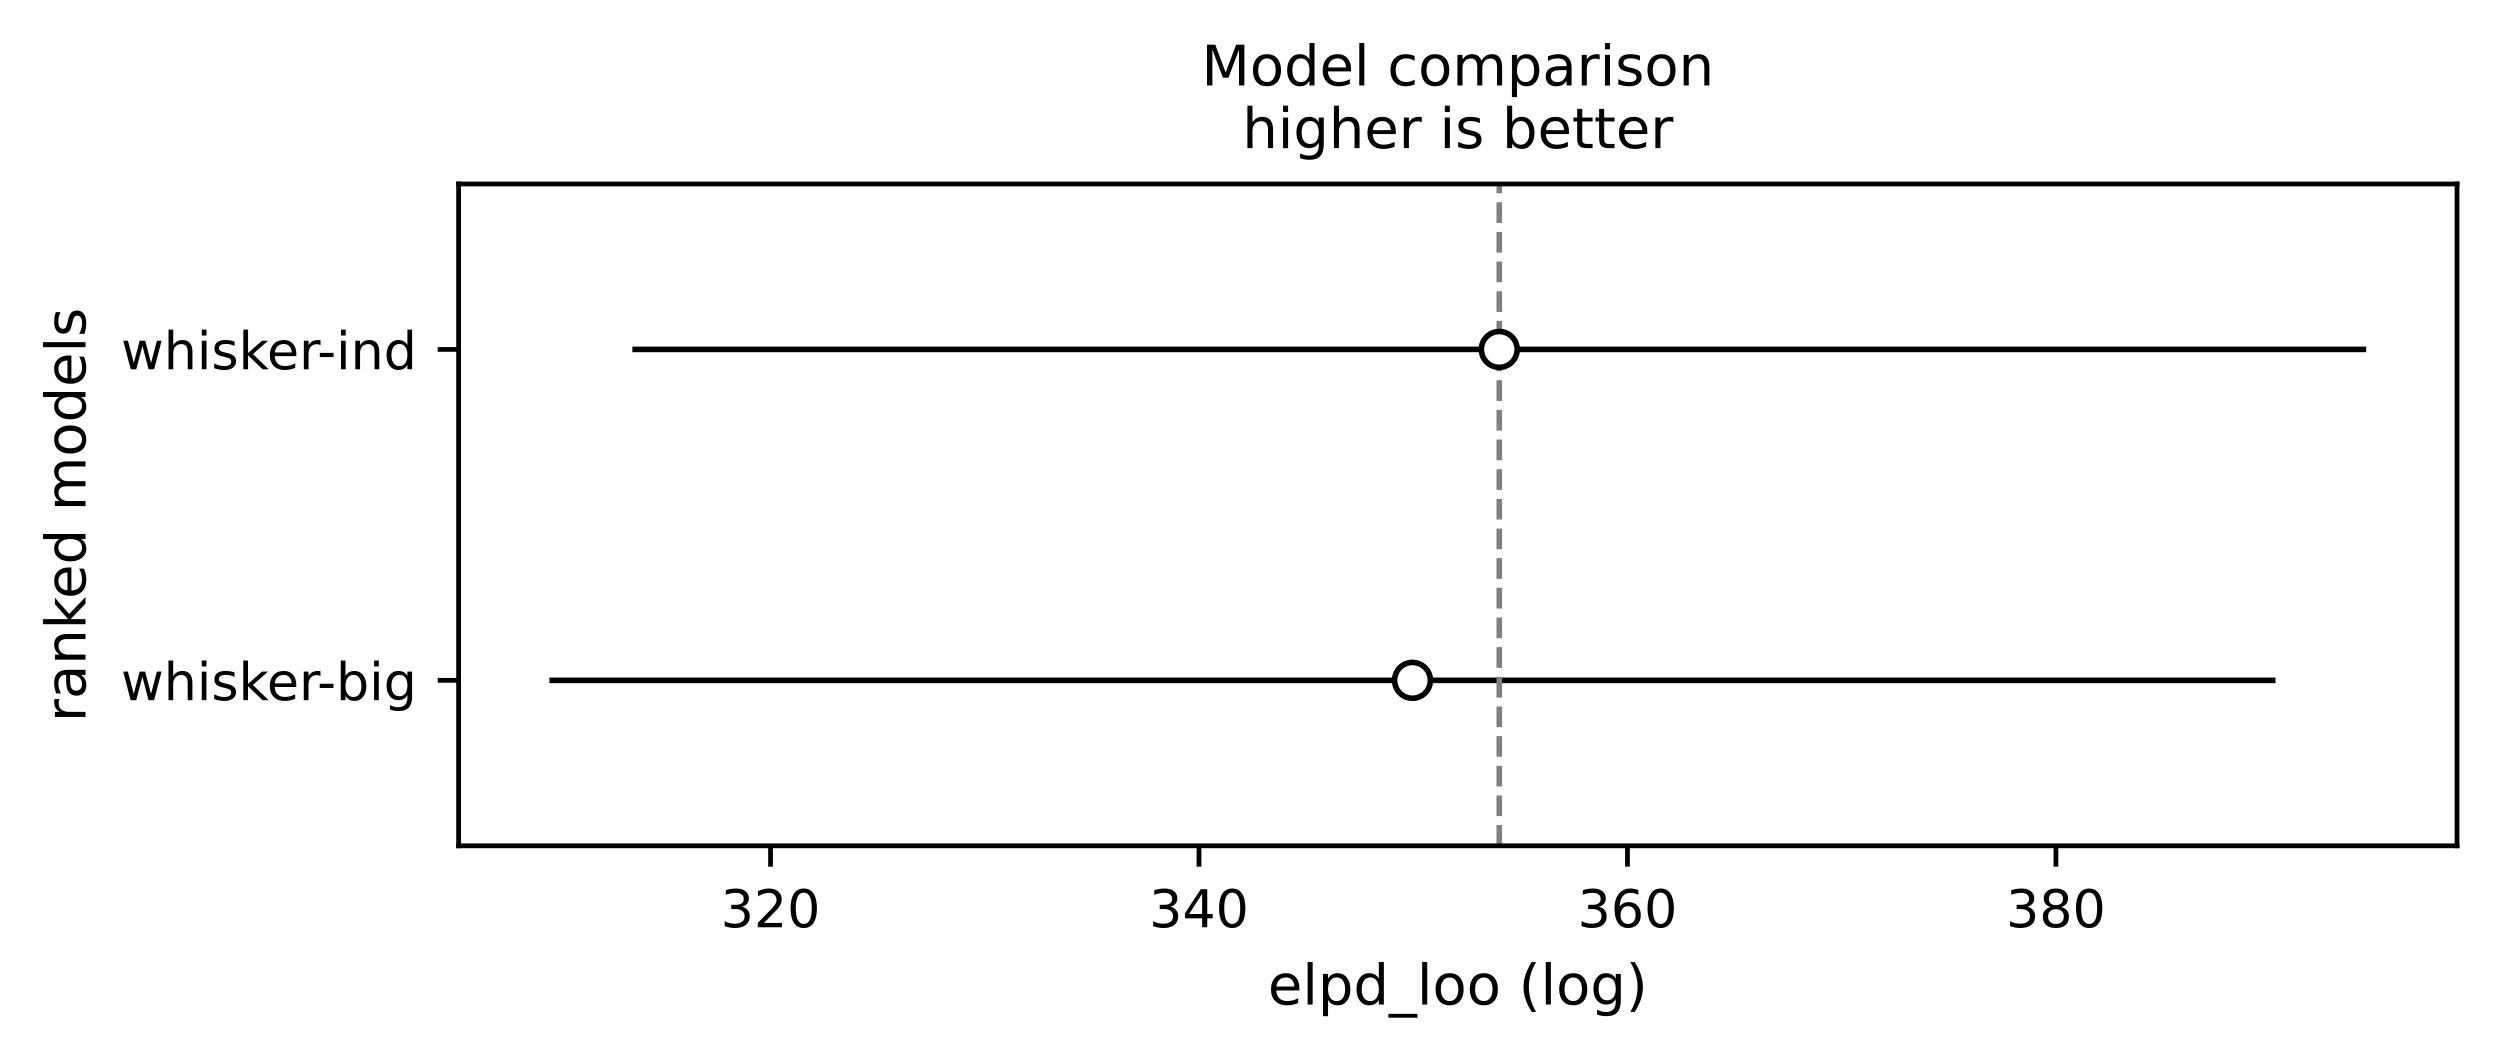
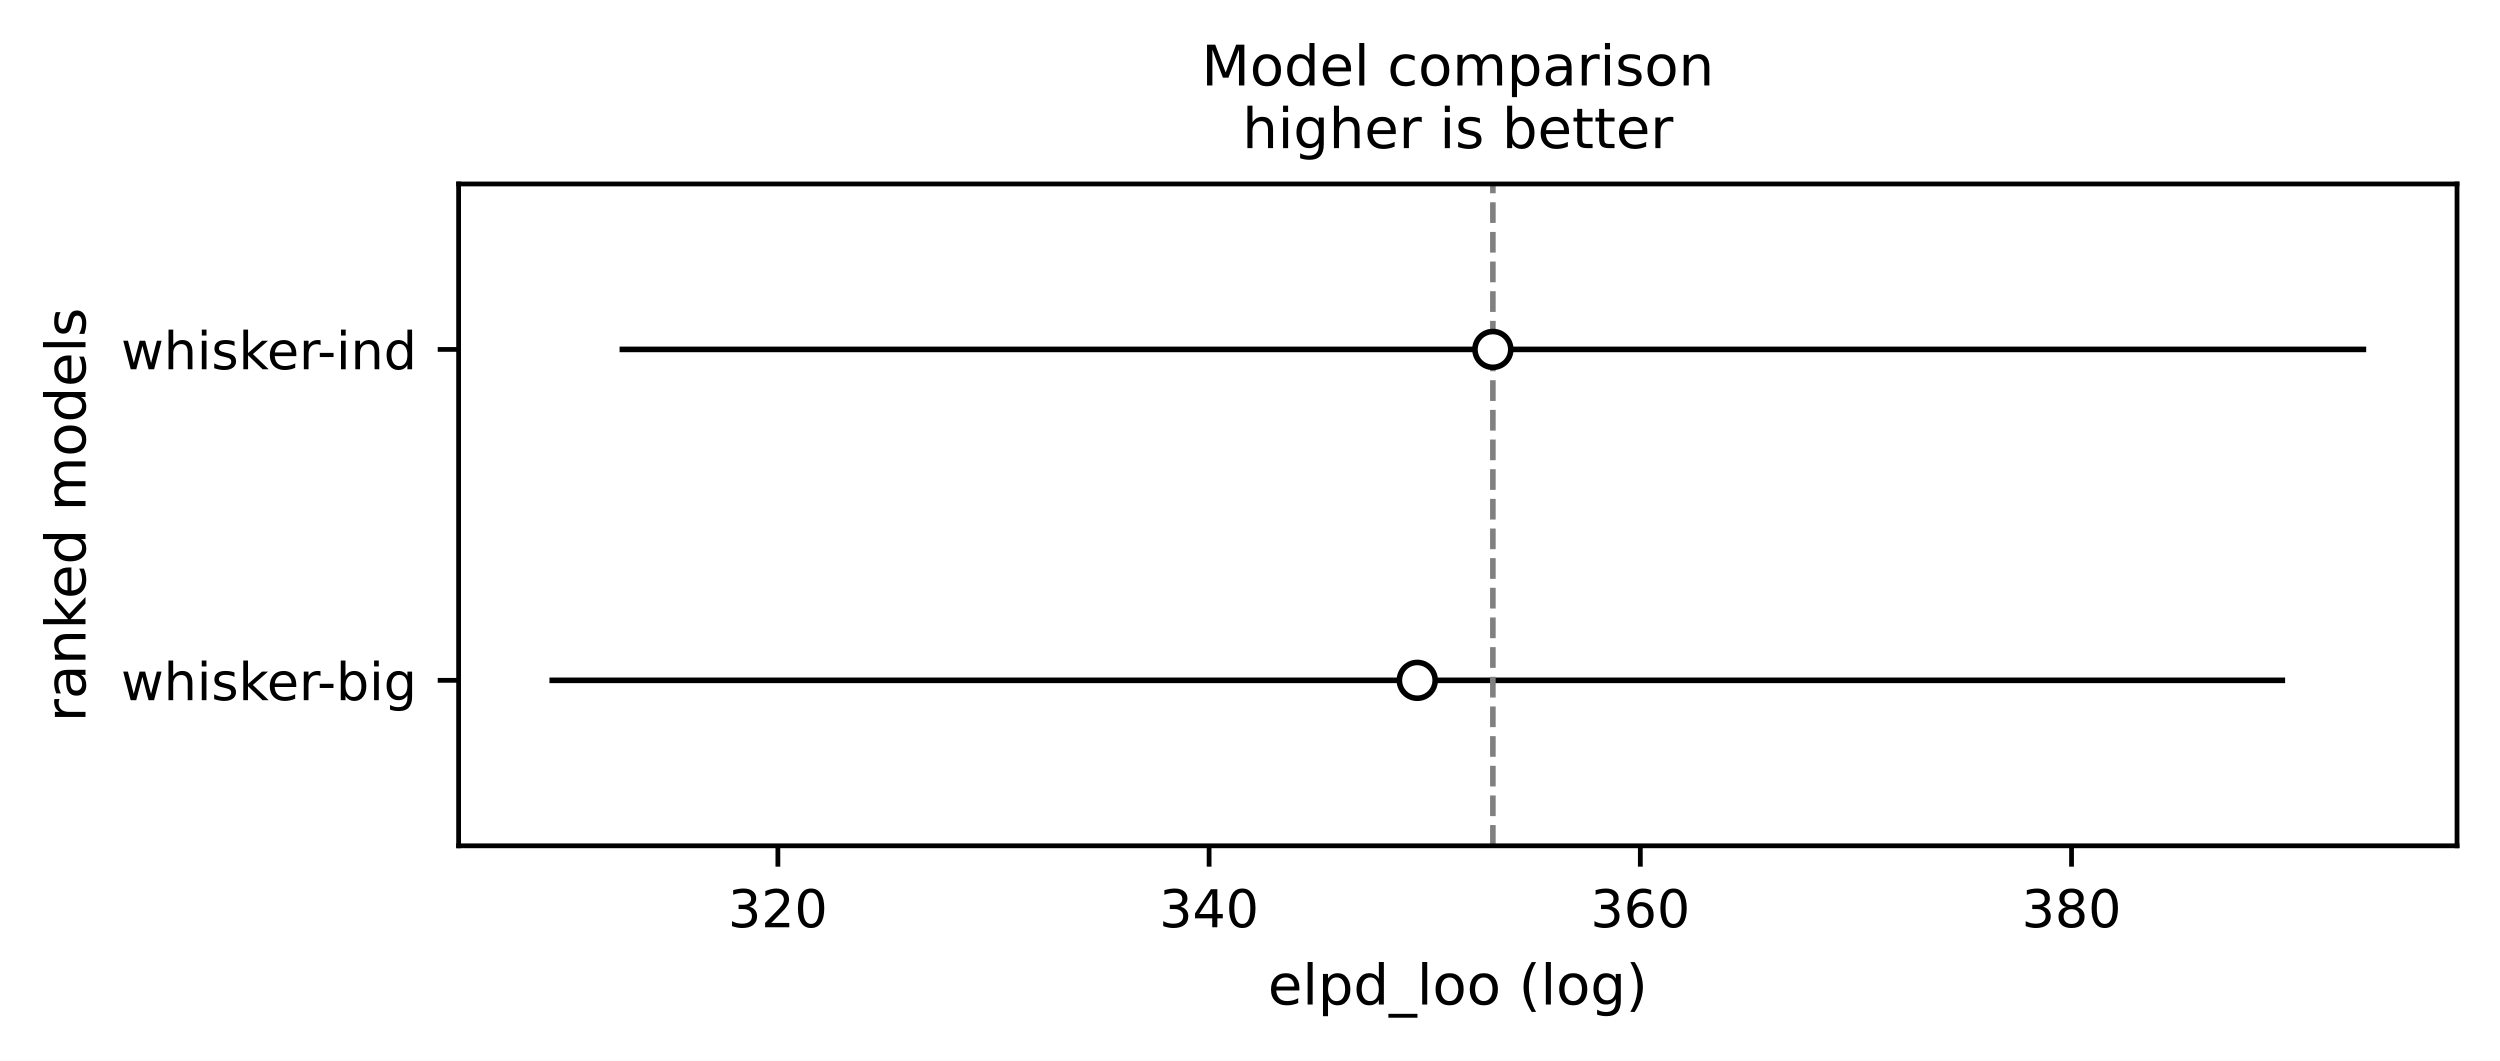
<svg xmlns="http://www.w3.org/2000/svg" xmlns:xlink="http://www.w3.org/1999/xlink" width="418.834pt" height="177.704pt" viewBox="0 0 418.834 177.704" version="1.1">
  <defs>
    <style type="text/css">*{stroke-linejoin: round; stroke-linecap: butt}</style>
  </defs>
  <g id="figure_1">
    <g id="patch_1">
      <path d="M 0 177.704  L 418.834 177.704  L 418.834 0  L 0 0  z " style="fill: #ffffff" />
    </g>
    <g id="axes_1">
      <g id="patch_2">
        <path d="M 76.834 141.701  L 411.634 141.701  L 411.634 30.821  L 76.834 30.821  z " style="fill: #ffffff" />
      </g>
      <g id="matplotlib.axis_1">
        <g id="xtick_1">
          <g id="line2d_1">
            <defs>
-               <path id="m1686ad922b" d="M 0 0  L 0 3.5  " style="stroke: #000000; stroke-width: 0.8" />
-             </defs>
-             <g>
-               <use xlink:href="#m1686ad922b" x="129.092" y="141.701" style="stroke: #000000; stroke-width: 0.8" />
+               <path id="m24dd8e12d1" d="M 0 0  L 0 3.5  " style="stroke: #000000; stroke-width: 0.8" />
+             </defs>
+             <g>
+               <use xlink:href="#m24dd8e12d1" x="130.321" y="141.701" style="stroke: #000000; stroke-width: 0.8" />
            </g>
          </g>
          <g id="text_1">
-             <g transform="translate(120.7409 155.3501) scale(0.0875 -0.0875)">
+             <g transform="translate(121.9702 155.3501) scale(0.0875 -0.0875)">
              <defs>
                <path id="DejaVuSans-33" d="M 2597 2516  Q 3050 2419 3304 2112  Q 3559 1806 3559 1356  Q 3559 666 3084 287  Q 2609 -91 1734 -91  Q 1441 -91 1130 -33  Q 819 25 488 141  L 488 750  Q 750 597 1062 519  Q 1375 441 1716 441  Q 2309 441 2620 675  Q 2931 909 2931 1356  Q 2931 1769 2642 2001  Q 2353 2234 1838 2234  L 1294 2234  L 1294 2753  L 1863 2753  Q 2328 2753 2575 2939  Q 2822 3125 2822 3475  Q 2822 3834 2567 4026  Q 2313 4219 1838 4219  Q 1578 4219 1281 4162  Q 984 4106 628 3988  L 628 4550  Q 988 4650 1302 4700  Q 1616 4750 1894 4750  Q 2613 4750 3031 4423  Q 3450 4097 3450 3541  Q 3450 3153 3228 2886  Q 3006 2619 2597 2516  z " transform="scale(0.015625)" />
                <path id="DejaVuSans-32" d="M 1228 531  L 3431 531  L 3431 0  L 469 0  L 469 531  Q 828 903 1448 1529  Q 2069 2156 2228 2338  Q 2531 2678 2651 2914  Q 2772 3150 2772 3378  Q 2772 3750 2511 3984  Q 2250 4219 1831 4219  Q 1534 4219 1204 4116  Q 875 4013 500 3803  L 500 4441  Q 881 4594 1212 4672  Q 1544 4750 1819 4750  Q 2544 4750 2975 4387  Q 3406 4025 3406 3419  Q 3406 3131 3298 2873  Q 3191 2616 2906 2266  Q 2828 2175 2409 1742  Q 1991 1309 1228 531  z " transform="scale(0.015625)" />
                <path id="DejaVuSans-30" d="M 2034 4250  Q 1547 4250 1301 3770  Q 1056 3291 1056 2328  Q 1056 1369 1301 889  Q 1547 409 2034 409  Q 2525 409 2770 889  Q 3016 1369 3016 2328  Q 3016 3291 2770 3770  Q 2525 4250 2034 4250  z M 2034 4750  Q 2819 4750 3233 4129  Q 3647 3509 3647 2328  Q 3647 1150 3233 529  Q 2819 -91 2034 -91  Q 1250 -91 836 529  Q 422 1150 422 2328  Q 422 3509 836 4129  Q 1250 4750 2034 4750  z " transform="scale(0.015625)" />
              </defs>
              <use xlink:href="#DejaVuSans-33" />
              <use xlink:href="#DejaVuSans-32" x="63.623" />
              <use xlink:href="#DejaVuSans-30" x="127.246" />
            </g>
          </g>
        </g>
        <g id="xtick_2">
          <g id="line2d_2">
            <g>
-               <use xlink:href="#m1686ad922b" x="200.873" y="141.701" style="stroke: #000000; stroke-width: 0.8" />
+               <use xlink:href="#m24dd8e12d1" x="202.565" y="141.701" style="stroke: #000000; stroke-width: 0.8" />
            </g>
          </g>
          <g id="text_2">
-             <g transform="translate(192.5226 155.3501) scale(0.0875 -0.0875)">
+             <g transform="translate(194.2145 155.3501) scale(0.0875 -0.0875)">
              <defs>
                <path id="DejaVuSans-34" d="M 2419 4116  L 825 1625  L 2419 1625  L 2419 4116  z M 2253 4666  L 3047 4666  L 3047 1625  L 3713 1625  L 3713 1100  L 3047 1100  L 3047 0  L 2419 0  L 2419 1100  L 313 1100  L 313 1709  L 2253 4666  z " transform="scale(0.015625)" />
              </defs>
              <use xlink:href="#DejaVuSans-33" />
              <use xlink:href="#DejaVuSans-34" x="63.623" />
              <use xlink:href="#DejaVuSans-30" x="127.246" />
            </g>
          </g>
        </g>
        <g id="xtick_3">
          <g id="line2d_3">
            <g>
-               <use xlink:href="#m1686ad922b" x="272.655" y="141.701" style="stroke: #000000; stroke-width: 0.8" />
+               <use xlink:href="#m24dd8e12d1" x="274.81" y="141.701" style="stroke: #000000; stroke-width: 0.8" />
            </g>
          </g>
          <g id="text_3">
-             <g transform="translate(264.3043 155.3501) scale(0.0875 -0.0875)">
+             <g transform="translate(266.4587 155.3501) scale(0.0875 -0.0875)">
              <defs>
                <path id="DejaVuSans-36" d="M 2113 2584  Q 1688 2584 1439 2293  Q 1191 2003 1191 1497  Q 1191 994 1439 701  Q 1688 409 2113 409  Q 2538 409 2786 701  Q 3034 994 3034 1497  Q 3034 2003 2786 2293  Q 2538 2584 2113 2584  z M 3366 4563  L 3366 3988  Q 3128 4100 2886 4159  Q 2644 4219 2406 4219  Q 1781 4219 1451 3797  Q 1122 3375 1075 2522  Q 1259 2794 1537 2939  Q 1816 3084 2150 3084  Q 2853 3084 3261 2657  Q 3669 2231 3669 1497  Q 3669 778 3244 343  Q 2819 -91 2113 -91  Q 1303 -91 875 529  Q 447 1150 447 2328  Q 447 3434 972 4092  Q 1497 4750 2381 4750  Q 2619 4750 2861 4703  Q 3103 4656 3366 4563  z " transform="scale(0.015625)" />
              </defs>
              <use xlink:href="#DejaVuSans-33" />
              <use xlink:href="#DejaVuSans-36" x="63.623" />
              <use xlink:href="#DejaVuSans-30" x="127.246" />
            </g>
          </g>
        </g>
        <g id="xtick_4">
          <g id="line2d_4">
            <g>
-               <use xlink:href="#m1686ad922b" x="344.437" y="141.701" style="stroke: #000000; stroke-width: 0.8" />
+               <use xlink:href="#m24dd8e12d1" x="347.054" y="141.701" style="stroke: #000000; stroke-width: 0.8" />
            </g>
          </g>
          <g id="text_4">
-             <g transform="translate(336.086 155.3501) scale(0.0875 -0.0875)">
+             <g transform="translate(338.703 155.3501) scale(0.0875 -0.0875)">
              <defs>
                <path id="DejaVuSans-38" d="M 2034 2216  Q 1584 2216 1326 1975  Q 1069 1734 1069 1313  Q 1069 891 1326 650  Q 1584 409 2034 409  Q 2484 409 2743 651  Q 3003 894 3003 1313  Q 3003 1734 2745 1975  Q 2488 2216 2034 2216  z M 1403 2484  Q 997 2584 770 2862  Q 544 3141 544 3541  Q 544 4100 942 4425  Q 1341 4750 2034 4750  Q 2731 4750 3128 4425  Q 3525 4100 3525 3541  Q 3525 3141 3298 2862  Q 3072 2584 2669 2484  Q 3125 2378 3379 2068  Q 3634 1759 3634 1313  Q 3634 634 3220 271  Q 2806 -91 2034 -91  Q 1263 -91 848 271  Q 434 634 434 1313  Q 434 1759 690 2068  Q 947 2378 1403 2484  z M 1172 3481  Q 1172 3119 1398 2916  Q 1625 2713 2034 2713  Q 2441 2713 2670 2916  Q 2900 3119 2900 3481  Q 2900 3844 2670 4047  Q 2441 4250 2034 4250  Q 1625 4250 1398 4047  Q 1172 3844 1172 3481  z " transform="scale(0.015625)" />
              </defs>
              <use xlink:href="#DejaVuSans-33" />
              <use xlink:href="#DejaVuSans-38" x="63.623" />
              <use xlink:href="#DejaVuSans-30" x="127.246" />
            </g>
          </g>
        </g>
        <g id="text_5">
          <g transform="translate(212.4196 168.2934) scale(0.09375 -0.09375)">
            <defs>
              <path id="DejaVuSans-65" d="M 3597 1894  L 3597 1613  L 953 1613  Q 991 1019 1311 708  Q 1631 397 2203 397  Q 2534 397 2845 478  Q 3156 559 3463 722  L 3463 178  Q 3153 47 2828 -22  Q 2503 -91 2169 -91  Q 1331 -91 842 396  Q 353 884 353 1716  Q 353 2575 817 3079  Q 1281 3584 2069 3584  Q 2775 3584 3186 3129  Q 3597 2675 3597 1894  z M 3022 2063  Q 3016 2534 2758 2815  Q 2500 3097 2075 3097  Q 1594 3097 1305 2825  Q 1016 2553 972 2059  L 3022 2063  z " transform="scale(0.015625)" />
              <path id="DejaVuSans-6c" d="M 603 4863  L 1178 4863  L 1178 0  L 603 0  L 603 4863  z " transform="scale(0.015625)" />
              <path id="DejaVuSans-70" d="M 1159 525  L 1159 -1331  L 581 -1331  L 581 3500  L 1159 3500  L 1159 2969  Q 1341 3281 1617 3432  Q 1894 3584 2278 3584  Q 2916 3584 3314 3078  Q 3713 2572 3713 1747  Q 3713 922 3314 415  Q 2916 -91 2278 -91  Q 1894 -91 1617 61  Q 1341 213 1159 525  z M 3116 1747  Q 3116 2381 2855 2742  Q 2594 3103 2138 3103  Q 1681 3103 1420 2742  Q 1159 2381 1159 1747  Q 1159 1113 1420 752  Q 1681 391 2138 391  Q 2594 391 2855 752  Q 3116 1113 3116 1747  z " transform="scale(0.015625)" />
              <path id="DejaVuSans-64" d="M 2906 2969  L 2906 4863  L 3481 4863  L 3481 0  L 2906 0  L 2906 525  Q 2725 213 2448 61  Q 2172 -91 1784 -91  Q 1150 -91 751 415  Q 353 922 353 1747  Q 353 2572 751 3078  Q 1150 3584 1784 3584  Q 2172 3584 2448 3432  Q 2725 3281 2906 2969  z M 947 1747  Q 947 1113 1208 752  Q 1469 391 1925 391  Q 2381 391 2643 752  Q 2906 1113 2906 1747  Q 2906 2381 2643 2742  Q 2381 3103 1925 3103  Q 1469 3103 1208 2742  Q 947 2381 947 1747  z " transform="scale(0.015625)" />
              <path id="DejaVuSans-5f" d="M 3263 -1063  L 3263 -1509  L -63 -1509  L -63 -1063  L 3263 -1063  z " transform="scale(0.015625)" />
              <path id="DejaVuSans-6f" d="M 1959 3097  Q 1497 3097 1228 2736  Q 959 2375 959 1747  Q 959 1119 1226 758  Q 1494 397 1959 397  Q 2419 397 2687 759  Q 2956 1122 2956 1747  Q 2956 2369 2687 2733  Q 2419 3097 1959 3097  z M 1959 3584  Q 2709 3584 3137 3096  Q 3566 2609 3566 1747  Q 3566 888 3137 398  Q 2709 -91 1959 -91  Q 1206 -91 779 398  Q 353 888 353 1747  Q 353 2609 779 3096  Q 1206 3584 1959 3584  z " transform="scale(0.015625)" />
              <path id="DejaVuSans-20" transform="scale(0.015625)" />
              <path id="DejaVuSans-28" d="M 1984 4856  Q 1566 4138 1362 3434  Q 1159 2731 1159 2009  Q 1159 1288 1364 580  Q 1569 -128 1984 -844  L 1484 -844  Q 1016 -109 783 600  Q 550 1309 550 2009  Q 550 2706 781 3412  Q 1013 4119 1484 4856  L 1984 4856  z " transform="scale(0.015625)" />
              <path id="DejaVuSans-67" d="M 2906 1791  Q 2906 2416 2648 2759  Q 2391 3103 1925 3103  Q 1463 3103 1205 2759  Q 947 2416 947 1791  Q 947 1169 1205 825  Q 1463 481 1925 481  Q 2391 481 2648 825  Q 2906 1169 2906 1791  z M 3481 434  Q 3481 -459 3084 -895  Q 2688 -1331 1869 -1331  Q 1566 -1331 1297 -1286  Q 1028 -1241 775 -1147  L 775 -588  Q 1028 -725 1275 -790  Q 1522 -856 1778 -856  Q 2344 -856 2625 -561  Q 2906 -266 2906 331  L 2906 616  Q 2728 306 2450 153  Q 2172 0 1784 0  Q 1141 0 747 490  Q 353 981 353 1791  Q 353 2603 747 3093  Q 1141 3584 1784 3584  Q 2172 3584 2450 3431  Q 2728 3278 2906 2969  L 2906 3500  L 3481 3500  L 3481 434  z " transform="scale(0.015625)" />
              <path id="DejaVuSans-29" d="M 513 4856  L 1013 4856  Q 1481 4119 1714 3412  Q 1947 2706 1947 2009  Q 1947 1309 1714 600  Q 1481 -109 1013 -844  L 513 -844  Q 928 -128 1133 580  Q 1338 1288 1338 2009  Q 1338 2731 1133 3434  Q 928 4138 513 4856  z " transform="scale(0.015625)" />
            </defs>
            <use xlink:href="#DejaVuSans-65" />
            <use xlink:href="#DejaVuSans-6c" x="61.523" />
            <use xlink:href="#DejaVuSans-70" x="89.307" />
            <use xlink:href="#DejaVuSans-64" x="152.783" />
            <use xlink:href="#DejaVuSans-5f" x="216.26" />
            <use xlink:href="#DejaVuSans-6c" x="266.26" />
            <use xlink:href="#DejaVuSans-6f" x="294.043" />
            <use xlink:href="#DejaVuSans-6f" x="355.225" />
            <use xlink:href="#DejaVuSans-20" x="416.406" />
            <use xlink:href="#DejaVuSans-28" x="448.193" />
            <use xlink:href="#DejaVuSans-6c" x="487.207" />
            <use xlink:href="#DejaVuSans-6f" x="514.99" />
            <use xlink:href="#DejaVuSans-67" x="576.172" />
            <use xlink:href="#DejaVuSans-29" x="639.648" />
          </g>
        </g>
      </g>
      <g id="matplotlib.axis_2">
        <g id="ytick_1">
          <g id="line2d_5">
            <defs>
-               <path id="md71c3077c3" d="M 0 0  L -3.5 0  " style="stroke: #000000; stroke-width: 0.8" />
-             </defs>
-             <g>
-               <use xlink:href="#md71c3077c3" x="76.834" y="58.541" style="stroke: #000000; stroke-width: 0.8" />
+               <path id="m6d4c9c0b61" d="M 0 0  L -3.5 0  " style="stroke: #000000; stroke-width: 0.8" />
+             </defs>
+             <g>
+               <use xlink:href="#m6d4c9c0b61" x="76.834" y="58.541" style="stroke: #000000; stroke-width: 0.8" />
            </g>
          </g>
          <g id="text_6">
            <g transform="translate(20.28281 61.8658) scale(0.0875 -0.0875)">
              <defs>
                <path id="DejaVuSans-77" d="M 269 3500  L 844 3500  L 1563 769  L 2278 3500  L 2956 3500  L 3675 769  L 4391 3500  L 4966 3500  L 4050 0  L 3372 0  L 2619 2869  L 1863 0  L 1184 0  L 269 3500  z " transform="scale(0.015625)" />
                <path id="DejaVuSans-68" d="M 3513 2113  L 3513 0  L 2938 0  L 2938 2094  Q 2938 2591 2744 2837  Q 2550 3084 2163 3084  Q 1697 3084 1428 2787  Q 1159 2491 1159 1978  L 1159 0  L 581 0  L 581 4863  L 1159 4863  L 1159 2956  Q 1366 3272 1645 3428  Q 1925 3584 2291 3584  Q 2894 3584 3203 3211  Q 3513 2838 3513 2113  z " transform="scale(0.015625)" />
                <path id="DejaVuSans-69" d="M 603 3500  L 1178 3500  L 1178 0  L 603 0  L 603 3500  z M 603 4863  L 1178 4863  L 1178 4134  L 603 4134  L 603 4863  z " transform="scale(0.015625)" />
                <path id="DejaVuSans-73" d="M 2834 3397  L 2834 2853  Q 2591 2978 2328 3040  Q 2066 3103 1784 3103  Q 1356 3103 1142 2972  Q 928 2841 928 2578  Q 928 2378 1081 2264  Q 1234 2150 1697 2047  L 1894 2003  Q 2506 1872 2764 1633  Q 3022 1394 3022 966  Q 3022 478 2636 193  Q 2250 -91 1575 -91  Q 1294 -91 989 -36  Q 684 19 347 128  L 347 722  Q 666 556 975 473  Q 1284 391 1588 391  Q 1994 391 2212 530  Q 2431 669 2431 922  Q 2431 1156 2273 1281  Q 2116 1406 1581 1522  L 1381 1569  Q 847 1681 609 1914  Q 372 2147 372 2553  Q 372 3047 722 3315  Q 1072 3584 1716 3584  Q 2034 3584 2315 3537  Q 2597 3491 2834 3397  z " transform="scale(0.015625)" />
                <path id="DejaVuSans-6b" d="M 581 4863  L 1159 4863  L 1159 1991  L 2875 3500  L 3609 3500  L 1753 1863  L 3688 0  L 2938 0  L 1159 1709  L 1159 0  L 581 0  L 581 4863  z " transform="scale(0.015625)" />
                <path id="DejaVuSans-72" d="M 2631 2963  Q 2534 3019 2420 3045  Q 2306 3072 2169 3072  Q 1681 3072 1420 2755  Q 1159 2438 1159 1844  L 1159 0  L 581 0  L 581 3500  L 1159 3500  L 1159 2956  Q 1341 3275 1631 3429  Q 1922 3584 2338 3584  Q 2397 3584 2469 3576  Q 2541 3569 2628 3553  L 2631 2963  z " transform="scale(0.015625)" />
                <path id="DejaVuSans-2d" d="M 313 2009  L 1997 2009  L 1997 1497  L 313 1497  L 313 2009  z " transform="scale(0.015625)" />
                <path id="DejaVuSans-6e" d="M 3513 2113  L 3513 0  L 2938 0  L 2938 2094  Q 2938 2591 2744 2837  Q 2550 3084 2163 3084  Q 1697 3084 1428 2787  Q 1159 2491 1159 1978  L 1159 0  L 581 0  L 581 3500  L 1159 3500  L 1159 2956  Q 1366 3272 1645 3428  Q 1925 3584 2291 3584  Q 2894 3584 3203 3211  Q 3513 2838 3513 2113  z " transform="scale(0.015625)" />
              </defs>
              <use xlink:href="#DejaVuSans-77" />
              <use xlink:href="#DejaVuSans-68" x="81.787" />
              <use xlink:href="#DejaVuSans-69" x="145.166" />
              <use xlink:href="#DejaVuSans-73" x="172.949" />
              <use xlink:href="#DejaVuSans-6b" x="225.049" />
              <use xlink:href="#DejaVuSans-65" x="279.334" />
              <use xlink:href="#DejaVuSans-72" x="340.857" />
              <use xlink:href="#DejaVuSans-2d" x="375.596" />
              <use xlink:href="#DejaVuSans-69" x="411.68" />
              <use xlink:href="#DejaVuSans-6e" x="439.463" />
              <use xlink:href="#DejaVuSans-64" x="502.842" />
            </g>
          </g>
        </g>
        <g id="ytick_2">
          <g id="line2d_6">
            <g>
-               <use xlink:href="#md71c3077c3" x="76.834" y="113.981" style="stroke: #000000; stroke-width: 0.8" />
+               <use xlink:href="#m6d4c9c0b61" x="76.834" y="113.981" style="stroke: #000000; stroke-width: 0.8" />
            </g>
          </g>
          <g id="text_7">
            <g transform="translate(20.27324 117.3058) scale(0.0875 -0.0875)">
              <defs>
                <path id="DejaVuSans-62" d="M 3116 1747  Q 3116 2381 2855 2742  Q 2594 3103 2138 3103  Q 1681 3103 1420 2742  Q 1159 2381 1159 1747  Q 1159 1113 1420 752  Q 1681 391 2138 391  Q 2594 391 2855 752  Q 3116 1113 3116 1747  z M 1159 2969  Q 1341 3281 1617 3432  Q 1894 3584 2278 3584  Q 2916 3584 3314 3078  Q 3713 2572 3713 1747  Q 3713 922 3314 415  Q 2916 -91 2278 -91  Q 1894 -91 1617 61  Q 1341 213 1159 525  L 1159 0  L 581 0  L 581 4863  L 1159 4863  L 1159 2969  z " transform="scale(0.015625)" />
              </defs>
              <use xlink:href="#DejaVuSans-77" />
              <use xlink:href="#DejaVuSans-68" x="81.787" />
              <use xlink:href="#DejaVuSans-69" x="145.166" />
              <use xlink:href="#DejaVuSans-73" x="172.949" />
              <use xlink:href="#DejaVuSans-6b" x="225.049" />
              <use xlink:href="#DejaVuSans-65" x="279.334" />
              <use xlink:href="#DejaVuSans-72" x="340.857" />
              <use xlink:href="#DejaVuSans-2d" x="375.596" />
              <use xlink:href="#DejaVuSans-62" x="411.68" />
              <use xlink:href="#DejaVuSans-69" x="475.156" />
              <use xlink:href="#DejaVuSans-67" x="502.939" />
            </g>
          </g>
        </g>
        <g id="text_8">
          <g transform="translate(14.32353 120.9644) rotate(-90) scale(0.09375 -0.09375)">
            <defs>
              <path id="DejaVuSans-61" d="M 2194 1759  Q 1497 1759 1228 1600  Q 959 1441 959 1056  Q 959 750 1161 570  Q 1363 391 1709 391  Q 2188 391 2477 730  Q 2766 1069 2766 1631  L 2766 1759  L 2194 1759  z M 3341 1997  L 3341 0  L 2766 0  L 2766 531  Q 2569 213 2275 61  Q 1981 -91 1556 -91  Q 1019 -91 701 211  Q 384 513 384 1019  Q 384 1609 779 1909  Q 1175 2209 1959 2209  L 2766 2209  L 2766 2266  Q 2766 2663 2505 2880  Q 2244 3097 1772 3097  Q 1472 3097 1187 3025  Q 903 2953 641 2809  L 641 3341  Q 956 3463 1253 3523  Q 1550 3584 1831 3584  Q 2591 3584 2966 3190  Q 3341 2797 3341 1997  z " transform="scale(0.015625)" />
              <path id="DejaVuSans-6d" d="M 3328 2828  Q 3544 3216 3844 3400  Q 4144 3584 4550 3584  Q 5097 3584 5394 3201  Q 5691 2819 5691 2113  L 5691 0  L 5113 0  L 5113 2094  Q 5113 2597 4934 2840  Q 4756 3084 4391 3084  Q 3944 3084 3684 2787  Q 3425 2491 3425 1978  L 3425 0  L 2847 0  L 2847 2094  Q 2847 2600 2669 2842  Q 2491 3084 2119 3084  Q 1678 3084 1418 2786  Q 1159 2488 1159 1978  L 1159 0  L 581 0  L 581 3500  L 1159 3500  L 1159 2956  Q 1356 3278 1631 3431  Q 1906 3584 2284 3584  Q 2666 3584 2933 3390  Q 3200 3197 3328 2828  z " transform="scale(0.015625)" />
            </defs>
            <use xlink:href="#DejaVuSans-72" />
            <use xlink:href="#DejaVuSans-61" x="41.113" />
            <use xlink:href="#DejaVuSans-6e" x="102.393" />
            <use xlink:href="#DejaVuSans-6b" x="165.771" />
            <use xlink:href="#DejaVuSans-65" x="220.057" />
            <use xlink:href="#DejaVuSans-64" x="281.58" />
            <use xlink:href="#DejaVuSans-20" x="345.057" />
            <use xlink:href="#DejaVuSans-6d" x="376.844" />
            <use xlink:href="#DejaVuSans-6f" x="474.256" />
            <use xlink:href="#DejaVuSans-64" x="535.438" />
            <use xlink:href="#DejaVuSans-65" x="598.914" />
            <use xlink:href="#DejaVuSans-6c" x="660.438" />
            <use xlink:href="#DejaVuSans-73" x="688.221" />
          </g>
        </g>
      </g>
      <g id="LineCollection_1">
-         <path d="M 105.942 58.541  L 396.416 58.541  " clip-path="url(#pe5f5ed8a1c)" style="fill: none; stroke: #000000; stroke-width: 0.938" />
-         <path d="M 92.052 113.981  L 381.225 113.981  " clip-path="url(#pe5f5ed8a1c)" style="fill: none; stroke: #000000; stroke-width: 0.938" />
+         <path d="M 103.798 58.541  L 396.416 58.541  " clip-path="url(#pba208f33ee)" style="fill: none; stroke: #000000; stroke-width: 0.938" />
+         <path d="M 92.052 113.981  L 382.834 113.981  " clip-path="url(#pba208f33ee)" style="fill: none; stroke: #000000; stroke-width: 0.938" />
      </g>
      <g id="line2d_7">
-         <path d="M 251.179 141.701  L 251.179 30.821  " clip-path="url(#pe5f5ed8a1c)" style="fill: none; stroke-dasharray: 3.469,1.5; stroke-dashoffset: 0; stroke: #808080; stroke-width: 0.938" />
+         <path d="M 250.107 141.701  L 250.107 30.821  " clip-path="url(#pba208f33ee)" style="fill: none; stroke-dasharray: 3.469,1.5; stroke-dashoffset: 0; stroke: #808080; stroke-width: 0.938" />
      </g>
      <g id="line2d_8">
        <defs>
-           <path id="m61f88a3d00" d="M 0 3  C 0.796 3 1.559 2.684 2.121 2.121  C 2.684 1.559 3 0.796 3 0  C 3 -0.796 2.684 -1.559 2.121 -2.121  C 1.559 -2.684 0.796 -3 0 -3  C -0.796 -3 -1.559 -2.684 -2.121 -2.121  C -2.684 -1.559 -3 -0.796 -3 0  C -3 0.796 -2.684 1.559 -2.121 2.121  C -1.559 2.684 -0.796 3 0 3  z " style="stroke: #000000; stroke-width: 0.938" />
+           <path id="m1d20f017c2" d="M 0 3  C 0.796 3 1.559 2.684 2.121 2.121  C 2.684 1.559 3 0.796 3 0  C 3 -0.796 2.684 -1.559 2.121 -2.121  C 1.559 -2.684 0.796 -3 0 -3  C -0.796 -3 -1.559 -2.684 -2.121 -2.121  C -2.684 -1.559 -3 -0.796 -3 0  C -3 0.796 -2.684 1.559 -2.121 2.121  C -1.559 2.684 -0.796 3 0 3  z " style="stroke: #000000; stroke-width: 0.938" />
        </defs>
-         <g clip-path="url(#pe5f5ed8a1c)">
-           <use xlink:href="#m61f88a3d00" x="251.179" y="58.541" style="fill: #ffffff; stroke: #000000; stroke-width: 0.938" />
-           <use xlink:href="#m61f88a3d00" x="236.638" y="113.981" style="fill: #ffffff; stroke: #000000; stroke-width: 0.938" />
+         <g clip-path="url(#pba208f33ee)">
+           <use xlink:href="#m1d20f017c2" x="250.107" y="58.541" style="fill: #ffffff; stroke: #000000; stroke-width: 0.938" />
+           <use xlink:href="#m1d20f017c2" x="237.443" y="113.981" style="fill: #ffffff; stroke: #000000; stroke-width: 0.938" />
        </g>
      </g>
      <g id="patch_3">
        <path d="M 76.834 141.701  L 76.834 30.821  " style="fill: none; stroke: #000000; stroke-width: 0.8; stroke-linejoin: miter; stroke-linecap: square" />
      </g>
      <g id="patch_4">
        <path d="M 411.634 141.701  L 411.634 30.821  " style="fill: none; stroke: #000000; stroke-width: 0.8; stroke-linejoin: miter; stroke-linecap: square" />
      </g>
      <g id="patch_5">
        <path d="M 76.834 141.701  L 411.634 141.701  " style="fill: none; stroke: #000000; stroke-width: 0.8; stroke-linejoin: miter; stroke-linecap: square" />
      </g>
      <g id="patch_6">
        <path d="M 76.834 30.821  L 411.634 30.821  " style="fill: none; stroke: #000000; stroke-width: 0.8; stroke-linejoin: miter; stroke-linecap: square" />
      </g>
      <g id="text_9">
        <g transform="translate(201.2992 14.32353) scale(0.09375 -0.09375)">
          <defs>
            <path id="DejaVuSans-4d" d="M 628 4666  L 1569 4666  L 2759 1491  L 3956 4666  L 4897 4666  L 4897 0  L 4281 0  L 4281 4097  L 3078 897  L 2444 897  L 1241 4097  L 1241 0  L 628 0  L 628 4666  z " transform="scale(0.015625)" />
            <path id="DejaVuSans-63" d="M 3122 3366  L 3122 2828  Q 2878 2963 2633 3030  Q 2388 3097 2138 3097  Q 1578 3097 1268 2742  Q 959 2388 959 1747  Q 959 1106 1268 751  Q 1578 397 2138 397  Q 2388 397 2633 464  Q 2878 531 3122 666  L 3122 134  Q 2881 22 2623 -34  Q 2366 -91 2075 -91  Q 1284 -91 818 406  Q 353 903 353 1747  Q 353 2603 823 3093  Q 1294 3584 2113 3584  Q 2378 3584 2631 3529  Q 2884 3475 3122 3366  z " transform="scale(0.015625)" />
          </defs>
          <use xlink:href="#DejaVuSans-4d" />
          <use xlink:href="#DejaVuSans-6f" x="86.279" />
          <use xlink:href="#DejaVuSans-64" x="147.461" />
          <use xlink:href="#DejaVuSans-65" x="210.938" />
          <use xlink:href="#DejaVuSans-6c" x="272.461" />
          <use xlink:href="#DejaVuSans-20" x="300.244" />
          <use xlink:href="#DejaVuSans-63" x="332.031" />
          <use xlink:href="#DejaVuSans-6f" x="387.012" />
          <use xlink:href="#DejaVuSans-6d" x="448.193" />
          <use xlink:href="#DejaVuSans-70" x="545.605" />
          <use xlink:href="#DejaVuSans-61" x="609.082" />
          <use xlink:href="#DejaVuSans-72" x="670.361" />
          <use xlink:href="#DejaVuSans-69" x="711.475" />
          <use xlink:href="#DejaVuSans-73" x="739.258" />
          <use xlink:href="#DejaVuSans-6f" x="791.357" />
          <use xlink:href="#DejaVuSans-6e" x="852.539" />
        </g>
        <g transform="translate(208.1327 24.82148) scale(0.09375 -0.09375)">
          <defs>
            <path id="DejaVuSans-74" d="M 1172 4494  L 1172 3500  L 2356 3500  L 2356 3053  L 1172 3053  L 1172 1153  Q 1172 725 1289 603  Q 1406 481 1766 481  L 2356 481  L 2356 0  L 1766 0  Q 1100 0 847 248  Q 594 497 594 1153  L 594 3053  L 172 3053  L 172 3500  L 594 3500  L 594 4494  L 1172 4494  z " transform="scale(0.015625)" />
          </defs>
          <use xlink:href="#DejaVuSans-68" />
          <use xlink:href="#DejaVuSans-69" x="63.379" />
          <use xlink:href="#DejaVuSans-67" x="91.162" />
          <use xlink:href="#DejaVuSans-68" x="154.639" />
          <use xlink:href="#DejaVuSans-65" x="218.018" />
          <use xlink:href="#DejaVuSans-72" x="279.541" />
          <use xlink:href="#DejaVuSans-20" x="320.654" />
          <use xlink:href="#DejaVuSans-69" x="352.441" />
          <use xlink:href="#DejaVuSans-73" x="380.225" />
          <use xlink:href="#DejaVuSans-20" x="432.324" />
          <use xlink:href="#DejaVuSans-62" x="464.111" />
          <use xlink:href="#DejaVuSans-65" x="527.588" />
          <use xlink:href="#DejaVuSans-74" x="589.111" />
          <use xlink:href="#DejaVuSans-74" x="628.32" />
          <use xlink:href="#DejaVuSans-65" x="667.529" />
          <use xlink:href="#DejaVuSans-72" x="729.053" />
        </g>
      </g>
    </g>
  </g>
  <defs>
-     <clipPath id="pe5f5ed8a1c">
+     <clipPath id="pba208f33ee">
      <rect x="76.834" y="30.821" width="334.8" height="110.88" />
    </clipPath>
  </defs>
</svg>
